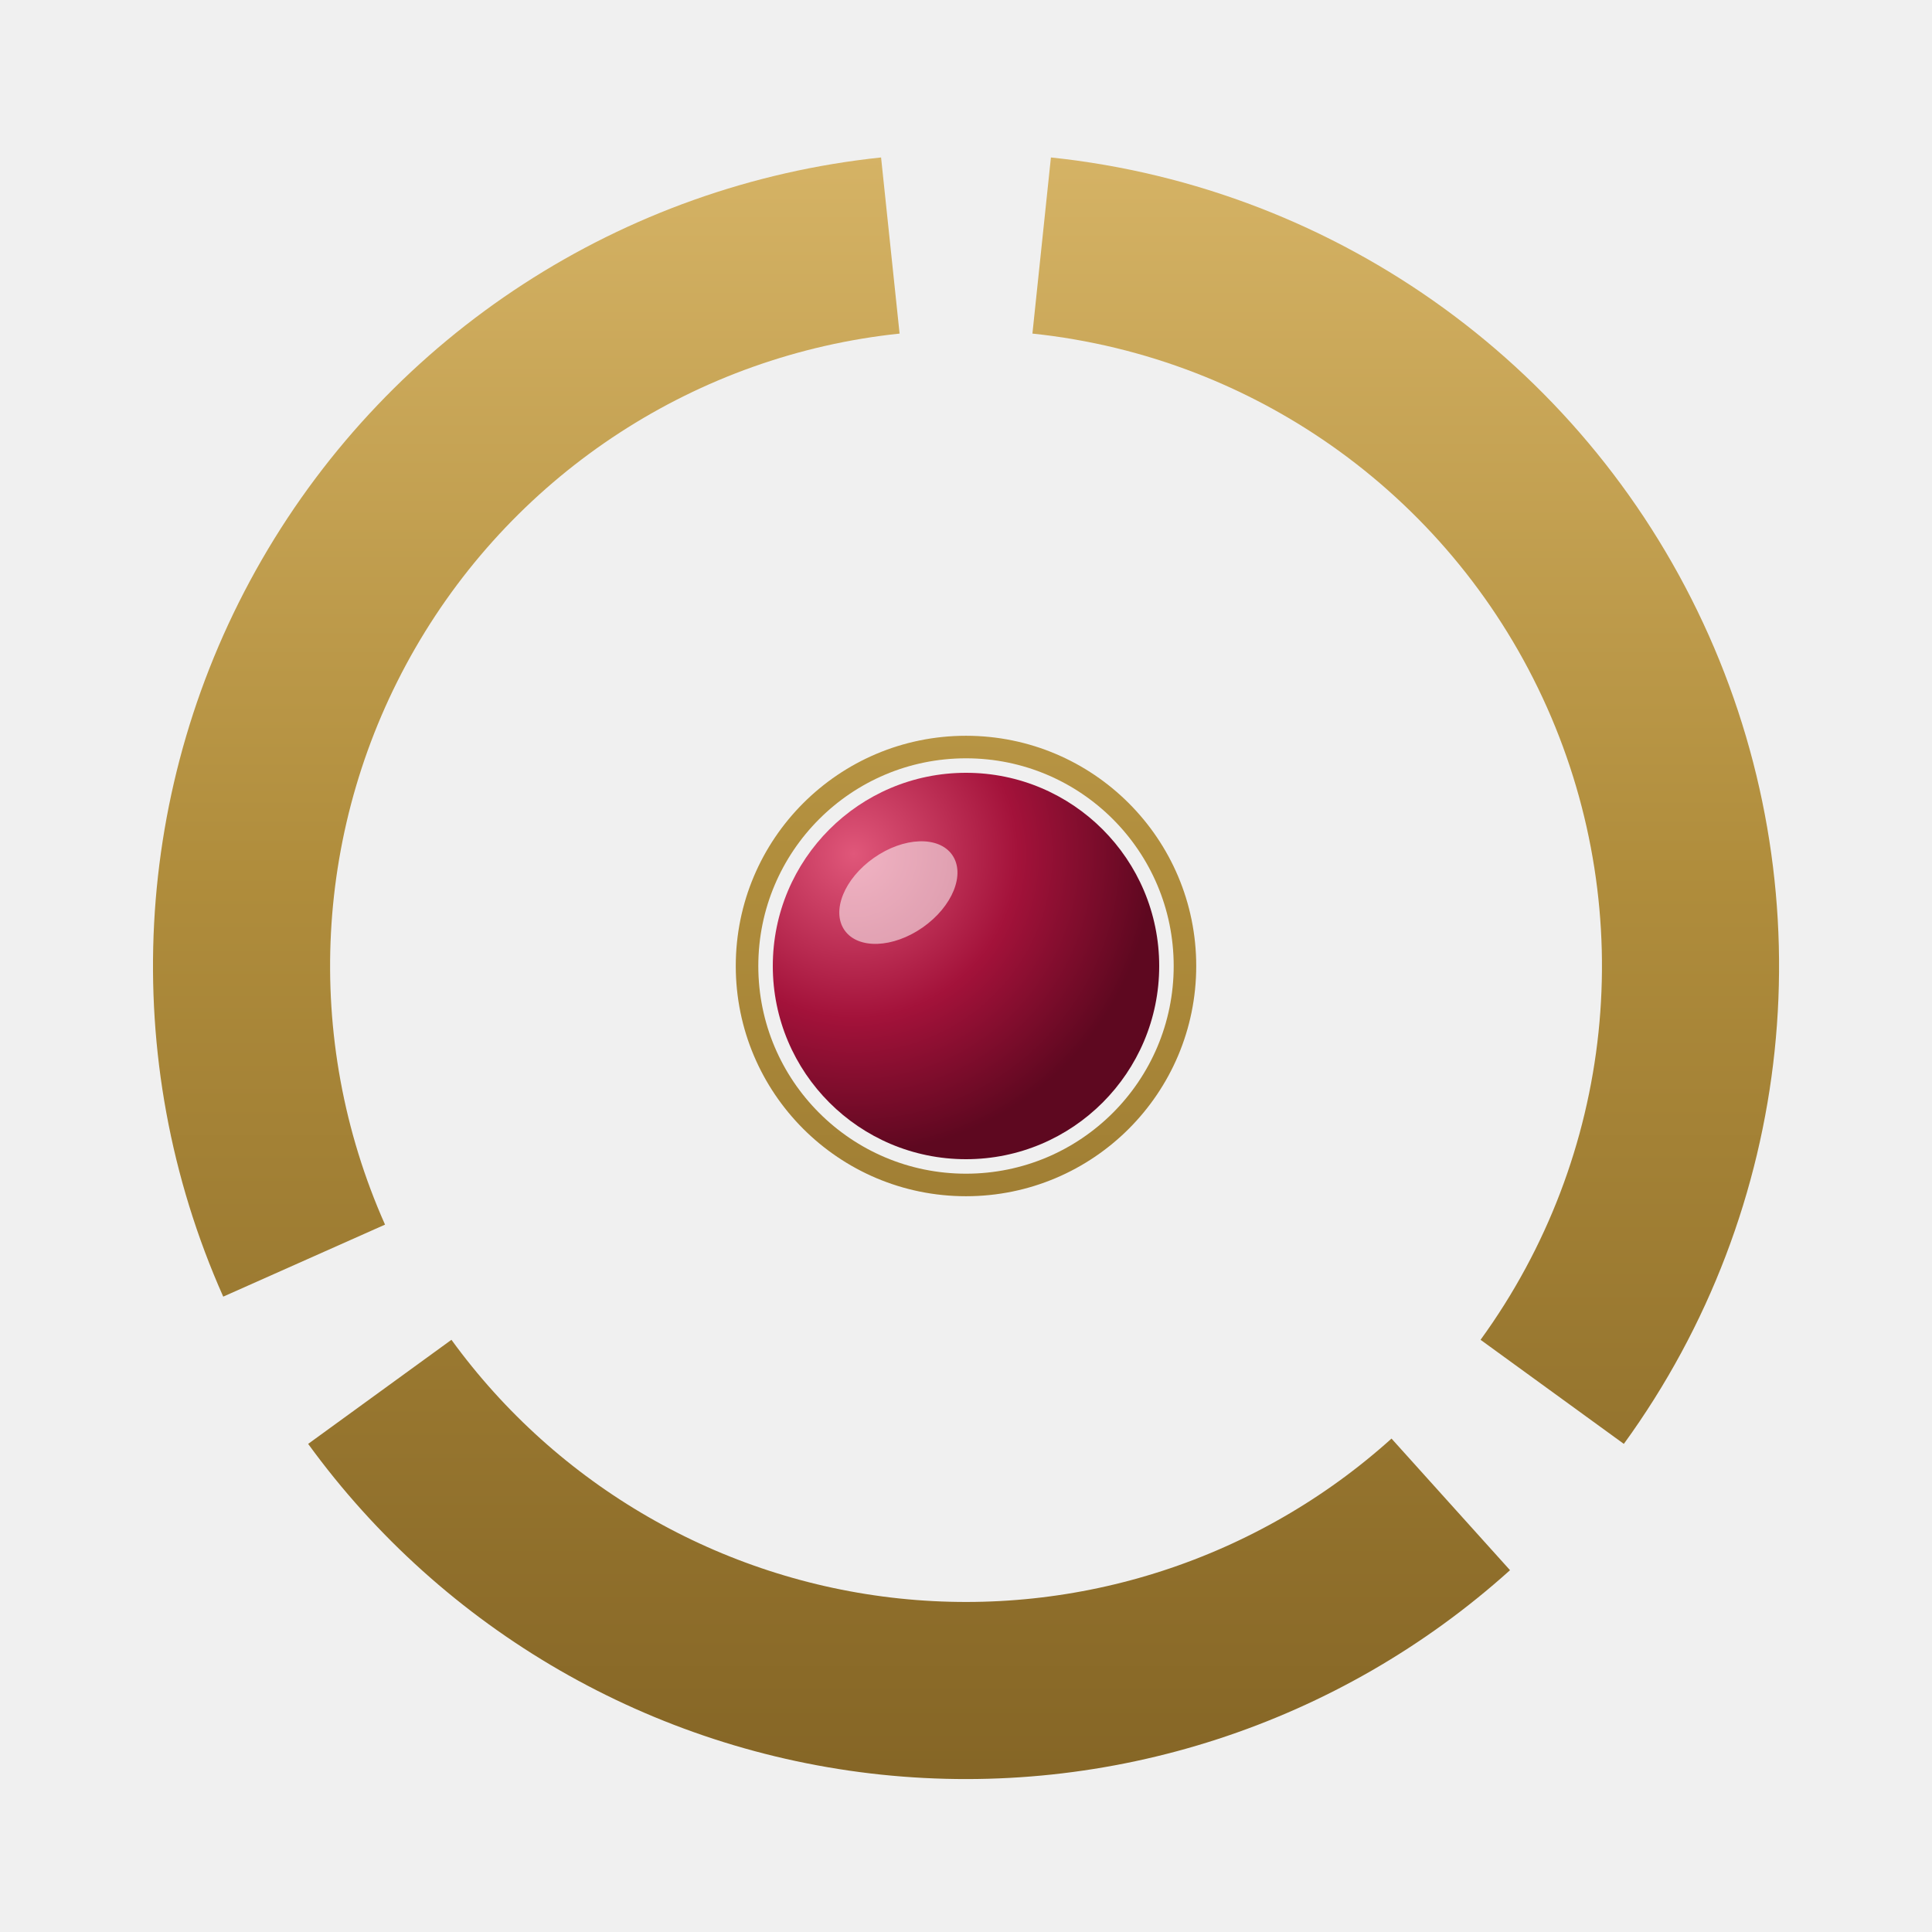
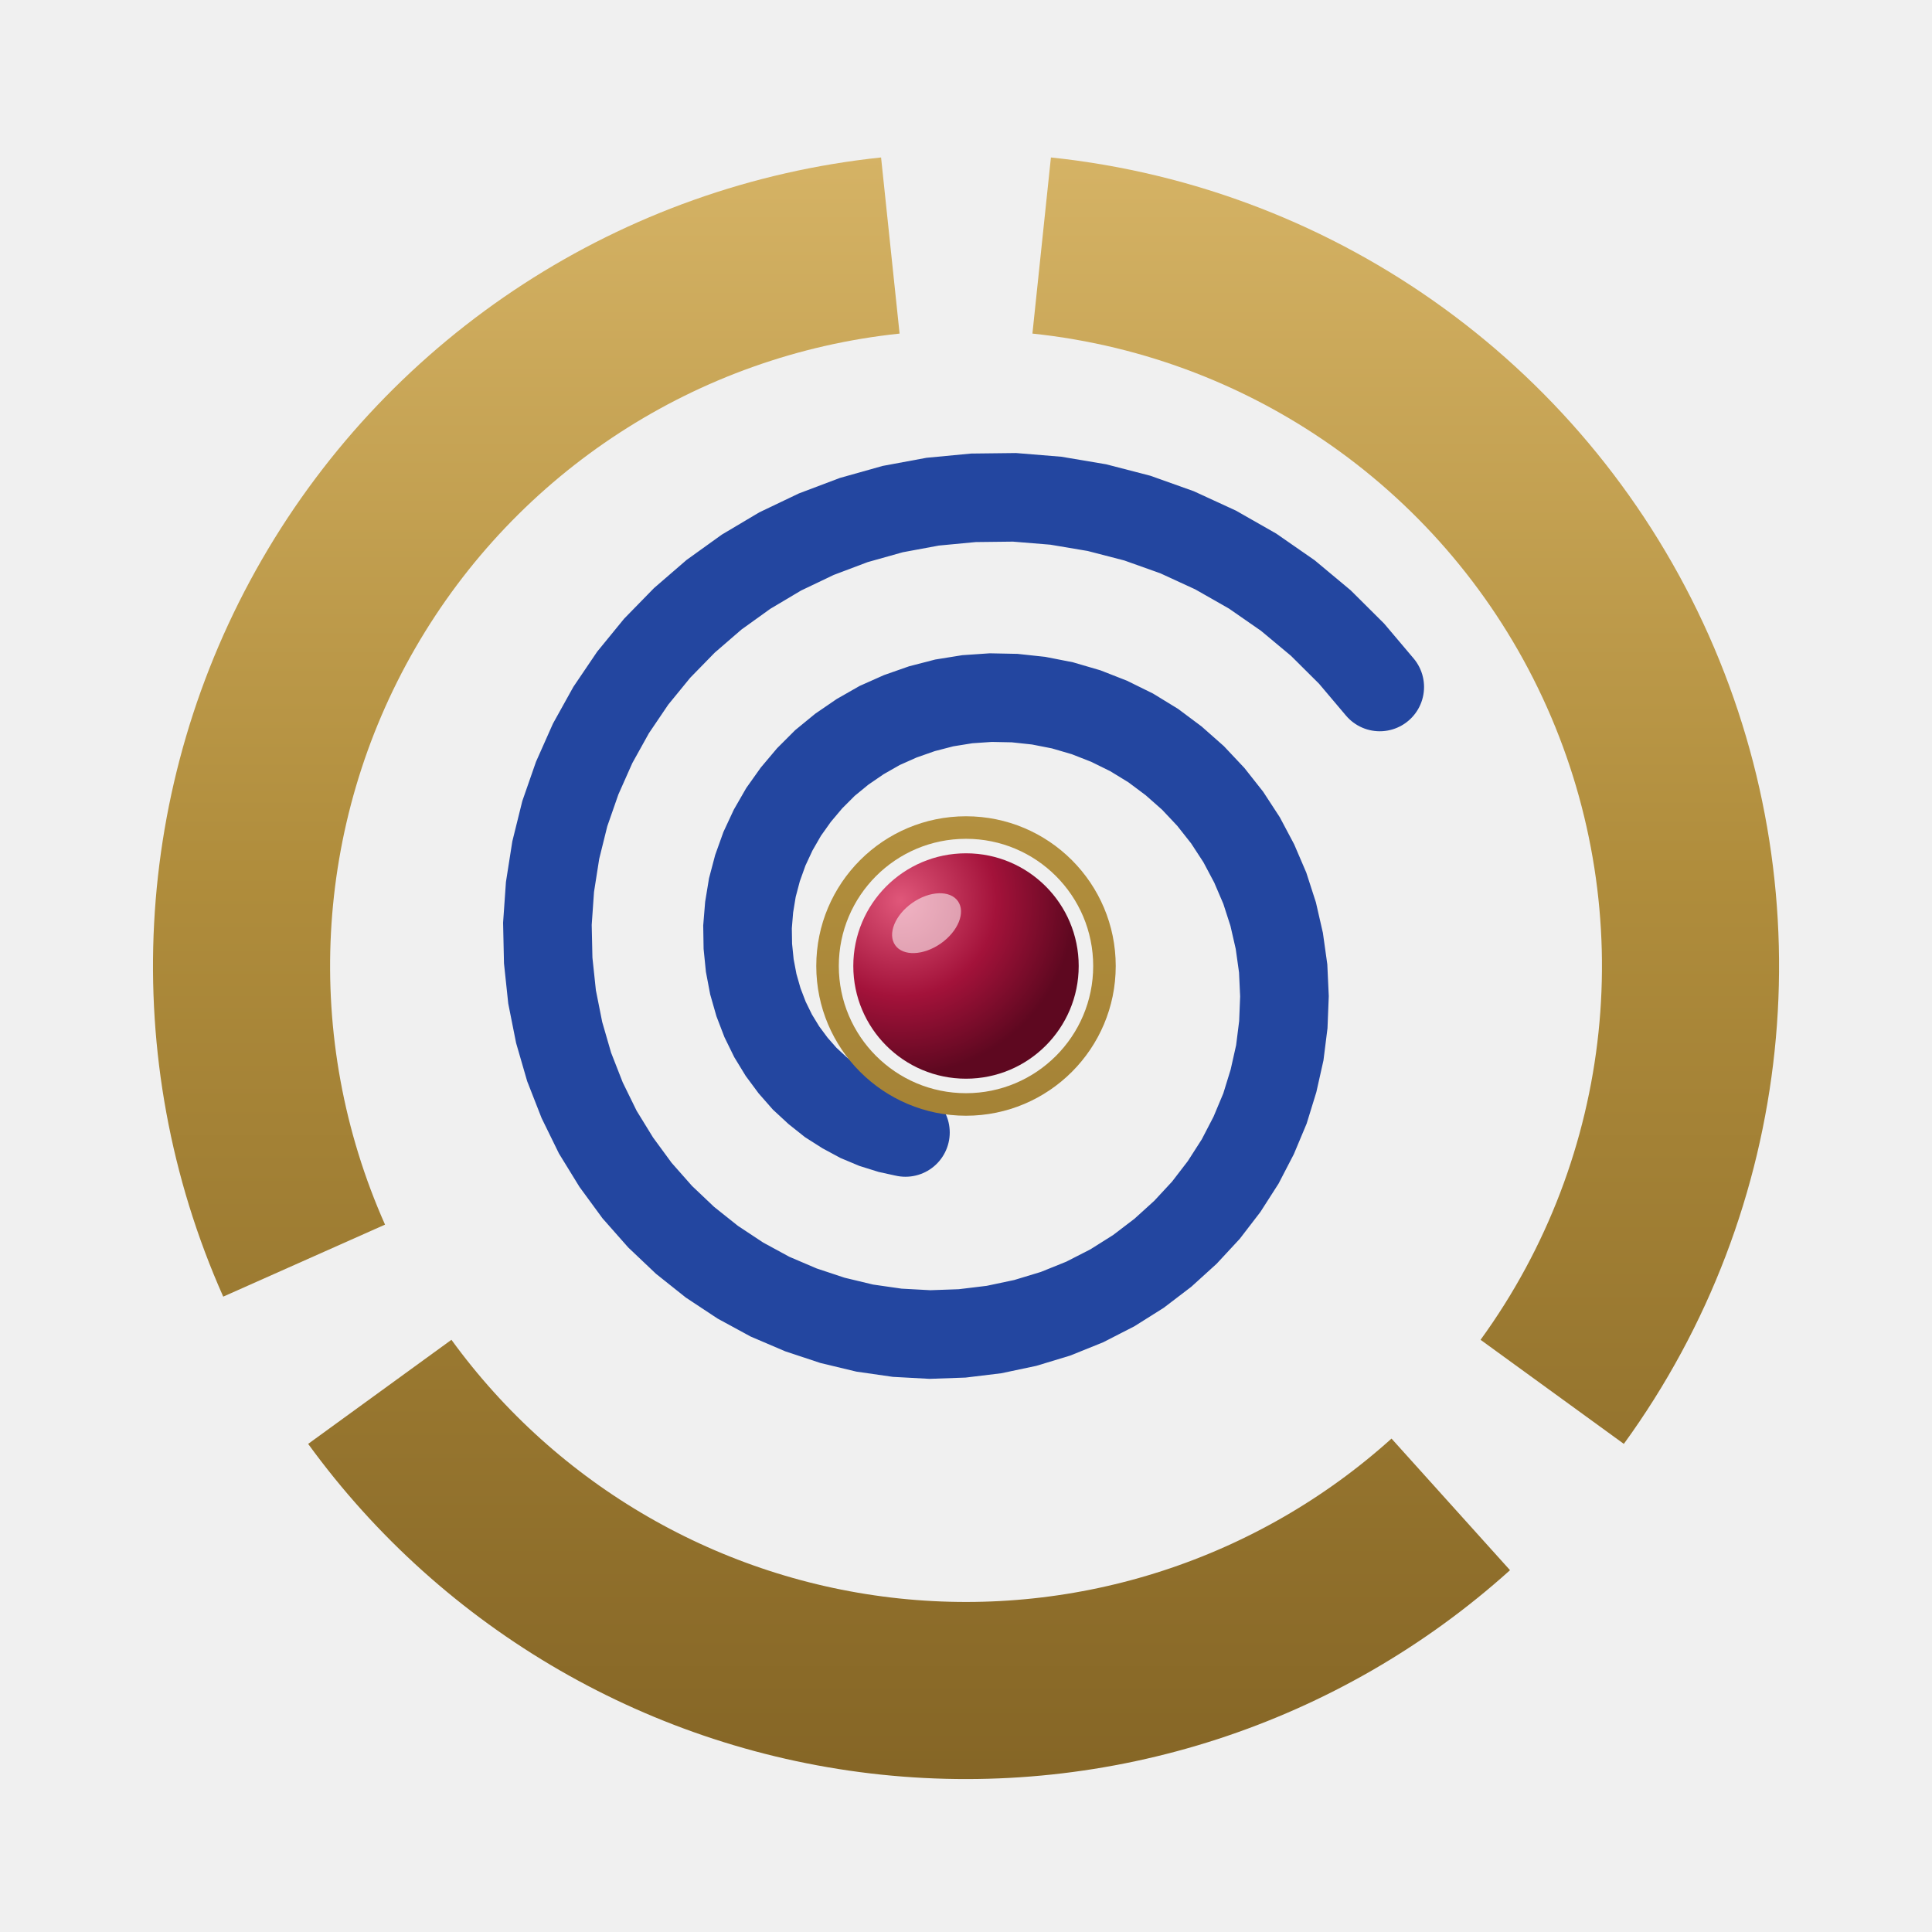
<svg xmlns="http://www.w3.org/2000/svg" viewBox="0 0 120 120">
  <style>.bh{stop-color:#ddbb6e}.bm{stop-color:#b08d3c}.bl{stop-color:#7e5f22}.rh{stop-color:#e0577a}.rm{stop-color:#a3123a}.rl{stop-color:#5e0820}.hs{stroke:#2346a0}.ir{stroke:#b08d3c}@media (prefers-color-scheme:dark){.bh{stop-color:#f6e3ae}.bm{stop-color:#d2ae5c}.bl{stop-color:#9c7a34}.rh{stop-color:#ff8fa6}.rm{stop-color:#e0456a}.rl{stop-color:#8a1534}.hs{stroke:#7d9be8}.ir{stroke:#d2ae5c}}</style>
  <defs>
    <linearGradient id="b" x1="0" y1="0" x2="0" y2="120" gradientUnits="userSpaceOnUse">
      <stop class="bh" offset="0" />
      <stop class="bm" offset=".45" />
      <stop class="bl" offset="1" />
    </linearGradient>
-     <radialGradient id="r" cx="53.04" cy="53.04" r="18.6" gradientUnits="userSpaceOnUse">
+     <radialGradient id="r" cx="55.94" cy="55.94" r="10.85" gradientUnits="userSpaceOnUse">
      <stop class="rh" offset="0" />
      <stop class="rm" offset=".55" />
      <stop class="rl" offset="1" />
    </radialGradient>
  </defs>
  <g>
    <path d="M64.7 15.25 A45 45 0 0 1 96.41 86.45" fill="none" stroke="url(#b)" stroke-width="11" />
    <path d="M90.11 93.44 A45 45 0 0 1 23.59 86.45" fill="none" stroke="url(#b)" stroke-width="11" />
    <path d="M18.89 78.3 A45 45 0 0 1 55.3 15.25" fill="none" stroke="url(#b)" stroke-width="11" />
-     <circle cx="60" cy="60" r="13.6" fill="none" stroke="url(#b)" stroke-width="1.4" />
-     <circle cx="60" cy="60" r="12" fill="url(#r)" />
-     <ellipse cx="55.8" cy="55.44" rx="4.08" ry="2.64" fill="#fff" opacity=".55" transform="rotate(-35 55.8 55.44)" />
+     <path class="hs" d="M56.24 70.34 L55.28 70.13 L54.32 69.83 L53.39 69.44 L52.48 68.95 L51.6 68.39 L50.77 67.73 L49.98 67 L49.26 66.18 L48.6 65.29 L48.02 64.34 L47.52 63.32 L47.11 62.25 L46.79 61.13 L46.57 59.97 L46.45 58.78 L46.43 57.57 L46.53 56.35 L46.73 55.13 L47.05 53.92 L47.48 52.72 L48.02 51.56 L48.67 50.43 L49.43 49.36 L50.29 48.34 L51.24 47.39 L52.29 46.53 L53.43 45.75 L54.64 45.06 L55.92 44.49 L57.26 44.02 L58.65 43.66 L60.08 43.43 L61.54 43.33 L63.02 43.36 L64.51 43.52 L65.99 43.81 L67.46 44.24 L68.89 44.8 L70.29 45.49 L71.63 46.31 L72.9 47.26 L74.1 48.32 L75.21 49.5 L76.22 50.78 L77.12 52.16 L77.9 53.63 L78.56 55.17 L79.08 56.78 L79.46 58.44 L79.7 60.15 L79.78 61.88 L79.71 63.64 L79.49 65.39 L79.1 67.13 L78.57 68.85 L77.87 70.52 L77.03 72.14 L76.03 73.7 L74.9 75.17 L73.63 76.54 L72.23 77.81 L70.71 78.97 L69.09 79.99 L67.37 80.87 L65.56 81.6 L63.68 82.17 L61.74 82.58 L59.76 82.82 L57.76 82.89 L55.73 82.78 L53.71 82.49 L51.71 82.01 L49.75 81.36 L47.83 80.54 L45.99 79.54 L44.22 78.37 L42.55 77.04 L41 75.57 L39.57 73.95 L38.28 72.19 L37.13 70.32 L36.16 68.34 L35.35 66.27 L34.73 64.13 L34.29 61.92 L34.05 59.66 L34 57.38 L34.16 55.09 L34.52 52.8 L35.08 50.54 L35.85 48.33 L36.81 46.17 L37.96 44.1 L39.3 42.12 L40.82 40.26 L42.51 38.53 L44.35 36.94 L46.34 35.51 L48.46 34.25 L50.7 33.18 L53.03 32.3 L55.45 31.62 L57.93 31.16 L60.46 30.92 L63.01 30.89 L65.58 31.1 L68.13 31.53 L70.64 32.18 L73.11 33.06 L75.5 34.16 L77.8 35.47 L79.99 36.99 L82.04 38.7 L83.95 40.6 L85.7 42.67" fill="none" stroke-width="5.5" stroke-linecap="round" />
+     <circle cx="60" cy="60" r="8.6" fill="none" stroke="url(#b)" stroke-width="1.4" />
+     <circle cx="60" cy="60" r="7" fill="url(#r)" />
+     <ellipse cx="57.55" cy="57.34" rx="2.38" ry="1.54" fill="#fff" opacity=".55" transform="rotate(-35 57.55 57.34)" />
  </g>
</svg>
